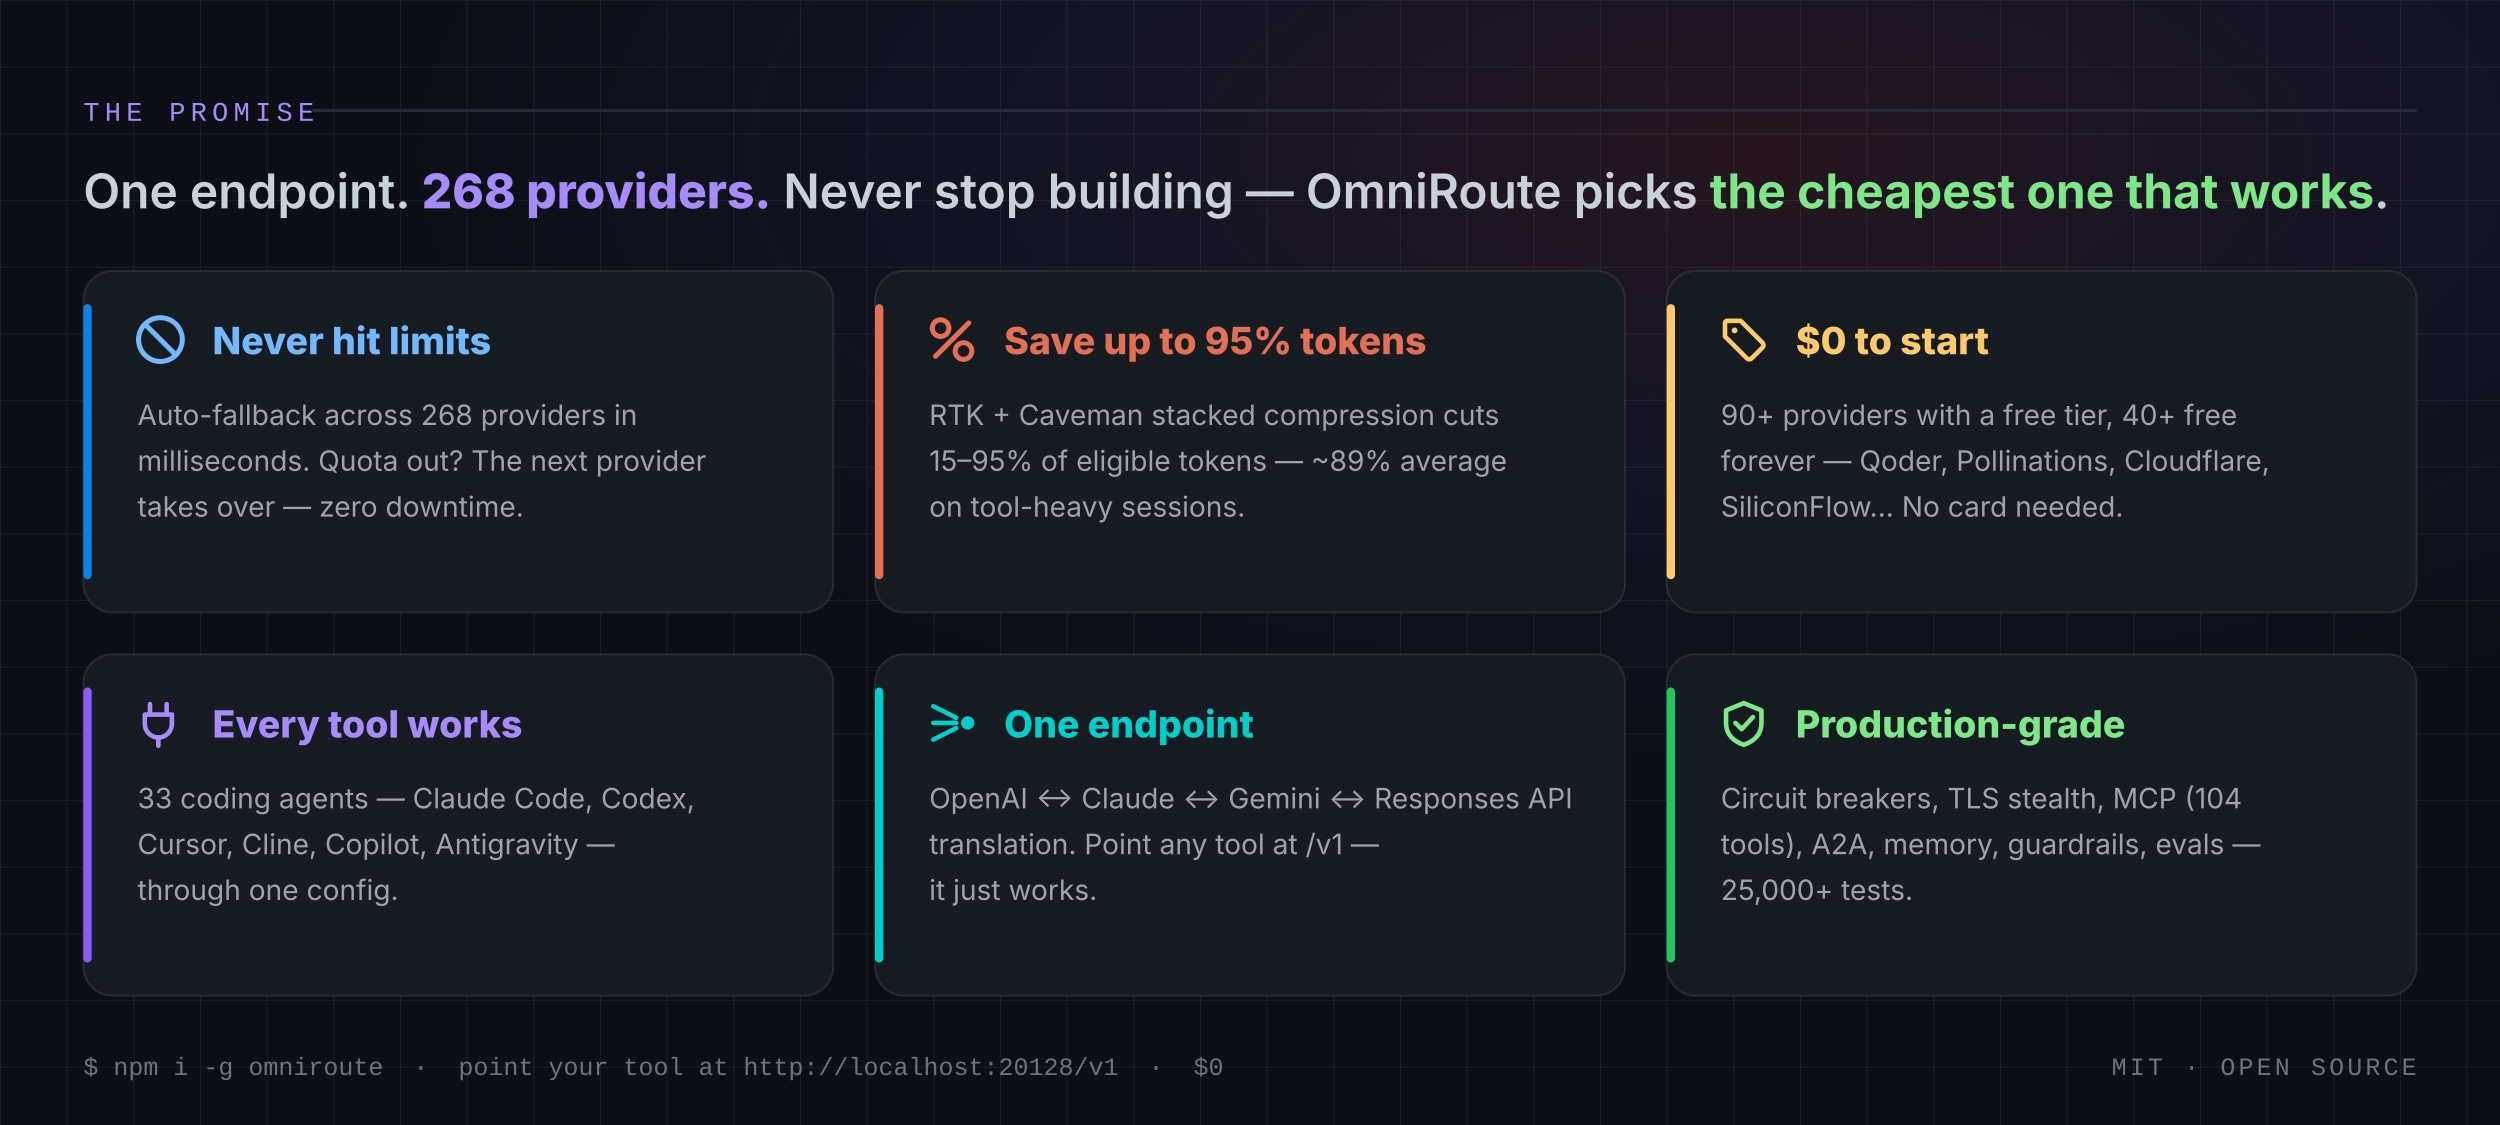
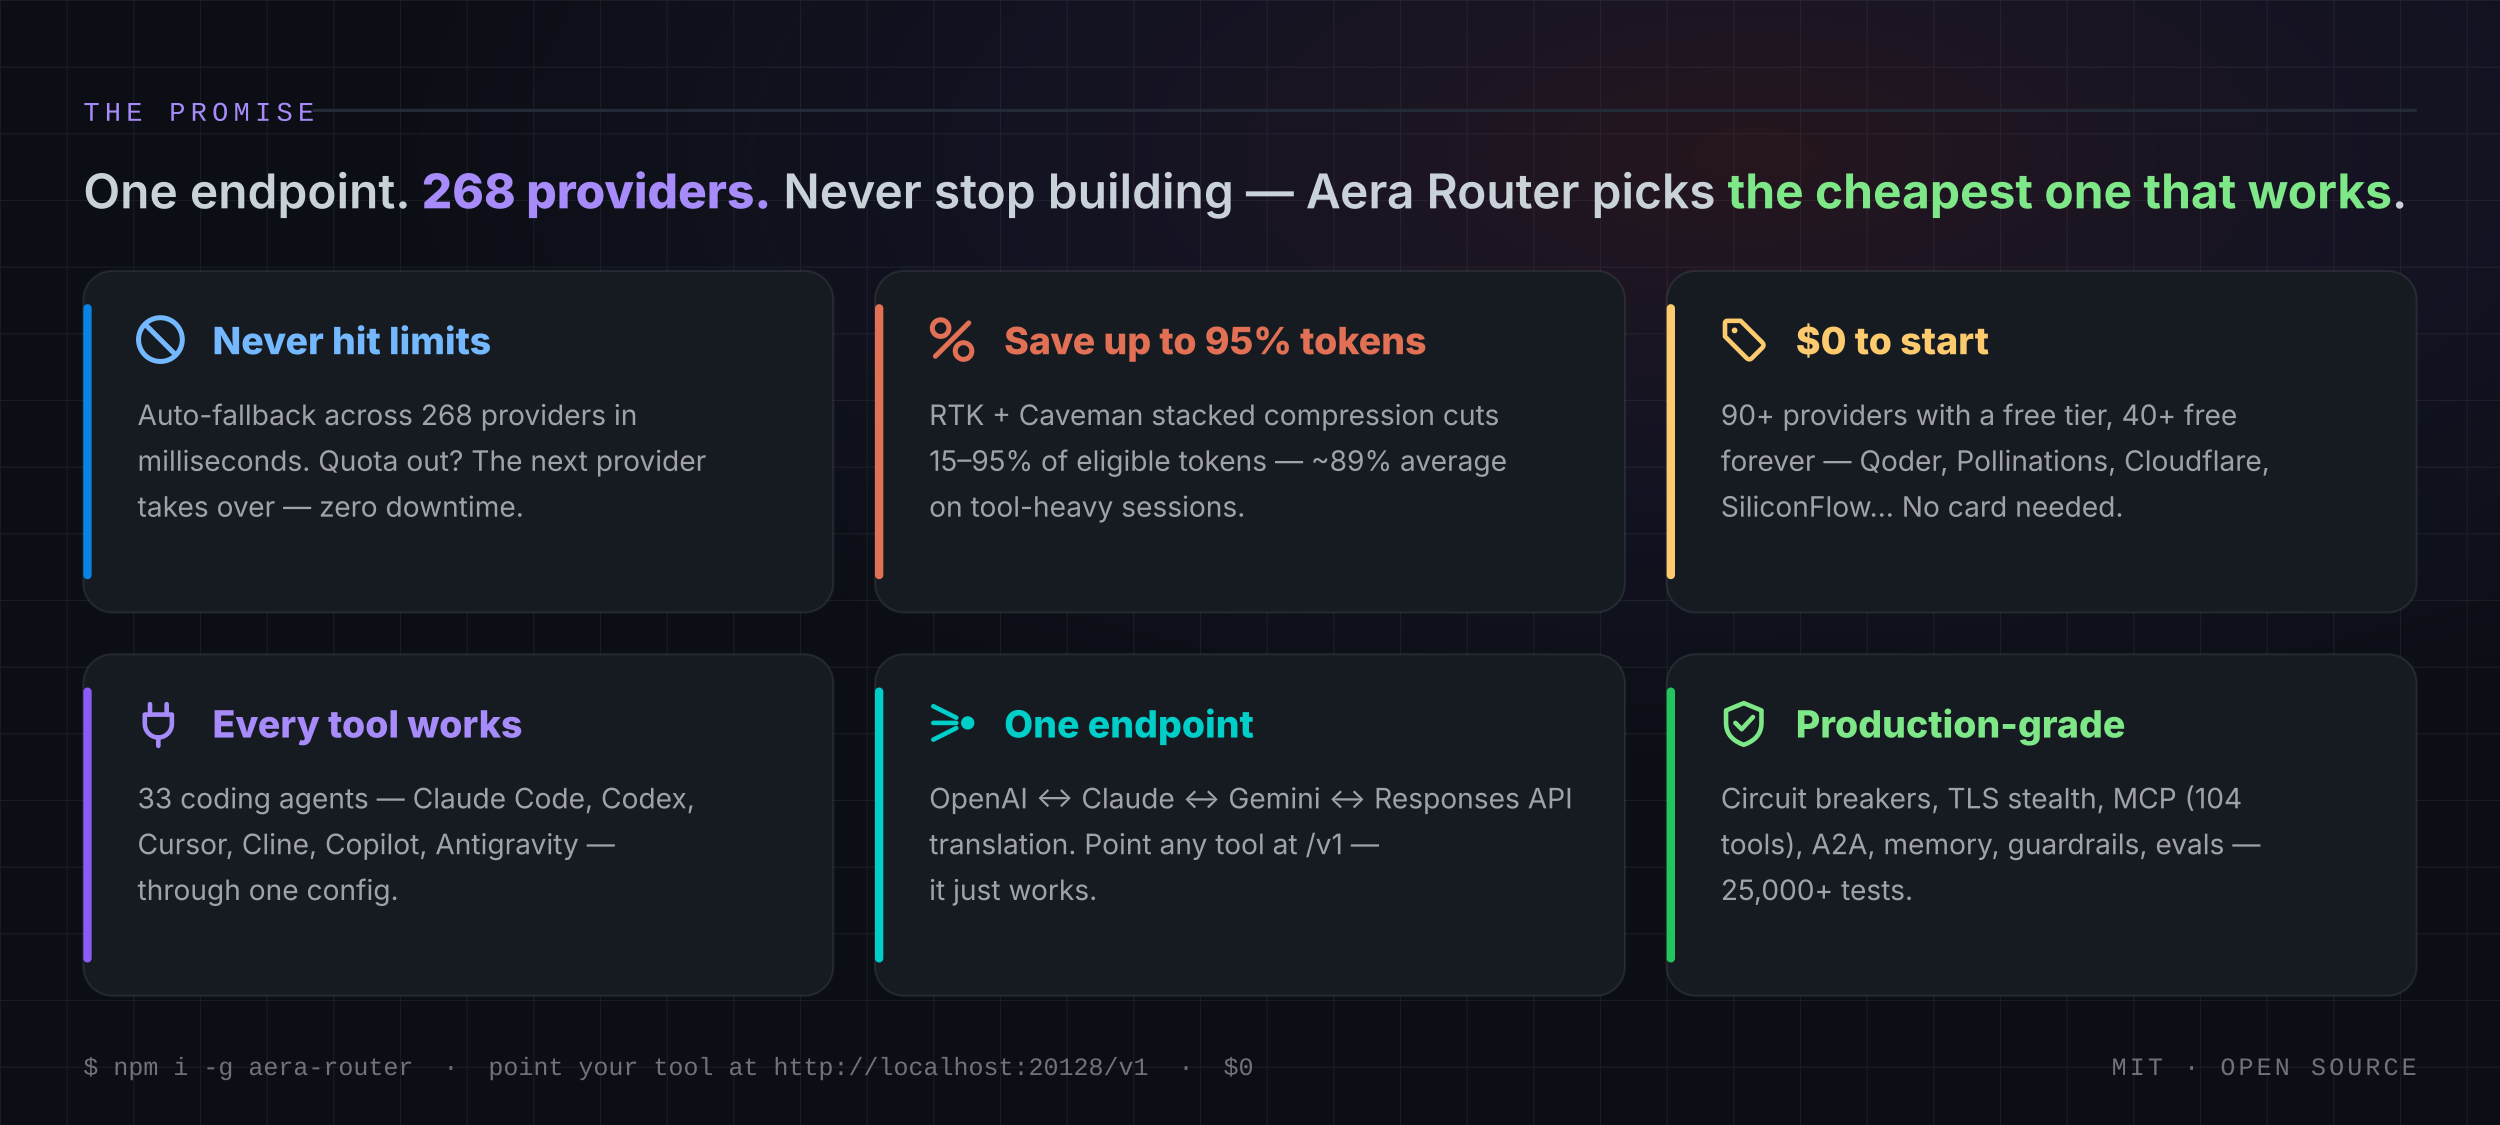
- <svg xmlns="http://www.w3.org/2000/svg" viewBox="0 0 1200 540" role="img" aria-label="The OmniRoute promise: one endpoint, 268 providers — never stop building, OmniRoute picks the cheapest one that works. Six pillars. Never hit limits: auto-fallback across 268 providers in milliseconds, quota out means the next provider takes over with zero downtime. Save up to 95 percent of tokens: RTK plus Caveman stacked compression cuts 15 to 95 percent of eligible tokens, about 89 percent average on tool-heavy sessions. Zero dollars to start: 90+ providers with a free tier, 40+ free forever — Qoder, Pollinations, Cloudflare, SiliconFlow — no card needed. Every tool works: 33 coding agents including Claude Code, Codex, Cursor, Cline, Copilot and Antigravity through one config. One endpoint: OpenAI, Claude, Gemini and Responses API translation — point any tool at /v1 and it just works. Production-grade: circuit breakers, TLS stealth, MCP with 104 tools, A2A, memory, guardrails, evals — 25,000+ tests.">
+ <svg xmlns="http://www.w3.org/2000/svg" viewBox="0 0 1200 540" role="img" aria-label="The Aera Router promise: one endpoint, 268 providers — never stop building, Aera Router picks the cheapest one that works. Six pillars. Never hit limits: auto-fallback across 268 providers in milliseconds, quota out means the next provider takes over with zero downtime. Save up to 95 percent of tokens: RTK plus Caveman stacked compression cuts 15 to 95 percent of eligible tokens, about 89 percent average on tool-heavy sessions. Zero dollars to start: 90+ providers with a free tier, 40+ free forever — Qoder, Pollinations, Cloudflare, SiliconFlow — no card needed. Every tool works: 33 coding agents including Claude Code, Codex, Cursor, Cline, Copilot and Antigravity through one config. One endpoint: OpenAI, Claude, Gemini and Responses API translation — point any tool at /v1 and it just works. Production-grade: circuit breakers, TLS stealth, MCP with 104 tools, A2A, memory, guardrails, evals — 25,000+ tests.">
  <defs>
    <pattern id="gridPaperP" width="32" height="32" patternUnits="userSpaceOnUse">
      <path d="M 32 0 L 0 0 0 32" fill="none" stroke="#ffffff" stroke-opacity="0.06" stroke-width="1" />
    </pattern>
    <radialGradient id="bgGlowP" cx="70%" cy="14%" r="55%">
      <stop offset="0%" stop-color="#e54d5e" stop-opacity="0.12" />
      <stop offset="55%" stop-color="#8b5cf6" stop-opacity="0.06" />
      <stop offset="100%" stop-color="#6366f1" stop-opacity="0" />
    </radialGradient>
  </defs>
  <rect width="1200" height="540" fill="#0b0e14" />
  <rect width="1200" height="540" fill="url(#gridPaperP)" />
  <rect width="1200" height="540" fill="url(#bgGlowP)" />
  <g>
    <text x="40" y="58" font-family="Consolas, 'Courier New', monospace" font-size="13" letter-spacing="2.5" fill="#a78bfa">THE PROMISE</text>
    <line x1="150" y1="53" x2="1160" y2="53" stroke="#232b38" stroke-width="1.5" />
  </g>
  <g>
-     <text x="40" y="100" font-family="Inter, 'Segoe UI', Arial, Helvetica, system-ui, sans-serif" font-size="23" font-weight="600" fill="#c9d1d9">One endpoint. <tspan fill="#a78bfa" font-weight="800">268 providers.</tspan> Never stop building — OmniRoute picks <tspan fill="#7ee787" font-weight="700">the cheapest one that works</tspan>.</text>
+     <text x="40" y="100" font-family="Inter, 'Segoe UI', Arial, Helvetica, system-ui, sans-serif" font-size="23" font-weight="600" fill="#c9d1d9">One endpoint. <tspan fill="#a78bfa" font-weight="800">268 providers.</tspan> Never stop building — Aera Router picks <tspan fill="#7ee787" font-weight="700">the cheapest one that works</tspan>.</text>
  </g>
  <g font-family="Inter, 'Segoe UI', Arial, Helvetica, system-ui, sans-serif">
    <g>
      <rect x="40" y="130" width="360" height="164" rx="14" fill="#161b22" stroke="#ffffff" stroke-opacity="0.08" stroke-width="1" />
      <rect x="40" y="130" width="360" height="164" rx="14" fill="none" stroke="#74b9ff" stroke-width="1.5" opacity="0">
        <animate attributeName="opacity" values="0;0.9;0;0" keyTimes="0;0.055;0.12;1" dur="12s" begin="3s" repeatCount="indefinite" />
      </rect>
      <rect x="40" y="146" width="4" height="132" rx="2" fill="#0984e3" />
      <g transform="translate(66,152)" stroke="#74b9ff" stroke-width="2.4" fill="none" stroke-linecap="round">
        <circle cx="11" cy="11" r="10.5" />
        <line x1="3.9" y1="3.9" x2="18.1" y2="18.1" />
      </g>
      <text x="102" y="170" font-size="18" font-weight="800" fill="#74b9ff">Never hit limits</text>
      <text x="66" y="204" font-size="13.5" fill="#a1a1aa">Auto-fallback across 268 providers in</text>
      <text x="66" y="226" font-size="13.5" fill="#a1a1aa">milliseconds. Quota out? The next provider</text>
      <text x="66" y="248" font-size="13.5" fill="#a1a1aa">takes over — zero downtime.</text>
    </g>
    <g>
      <rect x="420" y="130" width="360" height="164" rx="14" fill="#161b22" stroke="#ffffff" stroke-opacity="0.08" stroke-width="1" />
      <rect x="420" y="130" width="360" height="164" rx="14" fill="none" stroke="#e17055" stroke-width="1.5" opacity="0">
        <animate attributeName="opacity" values="0;0;0.9;0;0" keyTimes="0;0.167;0.222;0.287;1" dur="12s" begin="3s" repeatCount="indefinite" />
      </rect>
      <rect x="420" y="146" width="4" height="132" rx="2" fill="#e17055" />
      <g transform="translate(446,152)" stroke="#e17055" stroke-width="2.4" fill="none" stroke-linecap="round">
        <circle cx="5.5" cy="5.5" r="4" />
        <circle cx="16.5" cy="16.5" r="4" />
        <line x1="19" y1="3" x2="3" y2="19" />
      </g>
      <text x="482" y="170" font-size="18" font-weight="800" fill="#e17055">Save up to 95% tokens</text>
      <text x="446" y="204" font-size="13.5" fill="#a1a1aa">RTK + Caveman stacked compression cuts</text>
      <text x="446" y="226" font-size="13.5" fill="#a1a1aa">15–95% of eligible tokens — ~89% average</text>
      <text x="446" y="248" font-size="13.5" fill="#a1a1aa">on tool-heavy sessions.</text>
    </g>
    <g>
      <rect x="800" y="130" width="360" height="164" rx="14" fill="#161b22" stroke="#ffffff" stroke-opacity="0.08" stroke-width="1" />
      <rect x="800" y="130" width="360" height="164" rx="14" fill="none" stroke="#fdcb6e" stroke-width="1.5" opacity="0">
        <animate attributeName="opacity" values="0;0;0.9;0;0" keyTimes="0;0.334;0.389;0.454;1" dur="12s" begin="3s" repeatCount="indefinite" />
      </rect>
      <rect x="800" y="146" width="4" height="132" rx="2" fill="#fdcb6e" />
      <g transform="translate(826,152)" stroke="#fdcb6e" stroke-width="2.2" fill="none" stroke-linecap="round" stroke-linejoin="round">
        <path d="M 2,9.5 L 2,3 A 1,1 0 0 1 3,2 L 9.5,2 L 20,12.5 A 1.6,1.6 0 0 1 20,14.8 L 14.8,20 A 1.6,1.6 0 0 1 12.5,20 Z" />
        <circle cx="6.6" cy="6.6" r="1.4" fill="#fdcb6e" stroke="none" />
      </g>
      <text x="862" y="170" font-size="18" font-weight="800" fill="#fdcb6e">$0 to start</text>
      <text x="826" y="204" font-size="13.5" fill="#a1a1aa">90+ providers with a free tier, 40+ free</text>
      <text x="826" y="226" font-size="13.5" fill="#a1a1aa">forever — Qoder, Pollinations, Cloudflare,</text>
      <text x="826" y="248" font-size="13.5" fill="#a1a1aa">SiliconFlow… No card needed.</text>
    </g>
    <g>
      <rect x="40" y="314" width="360" height="164" rx="14" fill="#161b22" stroke="#ffffff" stroke-opacity="0.08" stroke-width="1" />
      <rect x="40" y="314" width="360" height="164" rx="14" fill="none" stroke="#a78bfa" stroke-width="1.5" opacity="0">
        <animate attributeName="opacity" values="0;0;0.9;0;0" keyTimes="0;0.5;0.555;0.62;1" dur="12s" begin="3s" repeatCount="indefinite" />
      </rect>
      <rect x="40" y="330" width="4" height="132" rx="2" fill="#8b5cf6" />
      <g transform="translate(66,336)" stroke="#a78bfa" stroke-width="2.2" fill="none" stroke-linecap="round" stroke-linejoin="round">
        <path d="M 6,2 L 6,7 M 14,2 L 14,7" />
        <path d="M 3.5,7 L 16.5,7 L 16.5,11.5 A 6.5,6.5 0 0 1 10,18 A 6.5,6.5 0 0 1 3.5,11.5 Z" />
        <path d="M 10,18 L 10,22" />
      </g>
      <text x="102" y="354" font-size="18" font-weight="800" fill="#a78bfa">Every tool works</text>
      <text x="66" y="388" font-size="13.5" fill="#a1a1aa">33 coding agents — Claude Code, Codex,</text>
      <text x="66" y="410" font-size="13.5" fill="#a1a1aa">Cursor, Cline, Copilot, Antigravity —</text>
      <text x="66" y="432" font-size="13.5" fill="#a1a1aa">through one config.</text>
    </g>
    <g>
      <rect x="420" y="314" width="360" height="164" rx="14" fill="#161b22" stroke="#ffffff" stroke-opacity="0.08" stroke-width="1" />
      <rect x="420" y="314" width="360" height="164" rx="14" fill="none" stroke="#00cec9" stroke-width="1.5" opacity="0">
        <animate attributeName="opacity" values="0;0;0.9;0;0" keyTimes="0;0.667;0.722;0.787;1" dur="12s" begin="3s" repeatCount="indefinite" />
      </rect>
      <rect x="420" y="330" width="4" height="132" rx="2" fill="#00cec9" />
      <g transform="translate(446,336)" stroke="#00cec9" stroke-width="2.2" fill="none" stroke-linecap="round">
        <path d="M 2,3 L 13,8.5 M 2,11 L 13,11 M 2,19 L 13,13.5" />
        <circle cx="18.5" cy="11" r="3.2" fill="#00cec9" stroke="none" />
      </g>
      <text x="482" y="354" font-size="18" font-weight="800" fill="#00cec9">One endpoint</text>
      <text x="446" y="388" font-size="13.5" fill="#a1a1aa">OpenAI ↔ Claude ↔ Gemini ↔ Responses API</text>
      <text x="446" y="410" font-size="13.5" fill="#a1a1aa">translation. Point any tool at /v1 —</text>
      <text x="446" y="432" font-size="13.5" fill="#a1a1aa">it just works.</text>
    </g>
    <g>
      <rect x="800" y="314" width="360" height="164" rx="14" fill="#161b22" stroke="#ffffff" stroke-opacity="0.08" stroke-width="1" />
      <rect x="800" y="314" width="360" height="164" rx="14" fill="none" stroke="#7ee787" stroke-width="1.5" opacity="0">
        <animate attributeName="opacity" values="0;0;0.9;0;0" keyTimes="0;0.834;0.889;0.954;1" dur="12s" begin="3s" repeatCount="indefinite" />
      </rect>
      <rect x="800" y="330" width="4" height="132" rx="2" fill="#22c55e" />
      <g transform="translate(826,336)" stroke="#7ee787" stroke-width="2.2" fill="none" stroke-linecap="round" stroke-linejoin="round">
        <path d="M 11,1.5 L 19.5,5 L 19.5,11 C 19.5,16.5 16,19.8 11,21.5 C 6,19.8 2.5,16.5 2.5,11 L 2.5,5 Z" />
        <path d="M 7,11 L 10,14 L 15.4,8.2" />
      </g>
      <text x="862" y="354" font-size="18" font-weight="800" fill="#7ee787">Production-grade</text>
      <text x="826" y="388" font-size="13.5" fill="#a1a1aa">Circuit breakers, TLS stealth, MCP (104</text>
      <text x="826" y="410" font-size="13.5" fill="#a1a1aa">tools), A2A, memory, guardrails, evals —</text>
      <text x="826" y="432" font-size="13.5" fill="#a1a1aa">25,000+ tests.</text>
    </g>
  </g>
  <g>
-     <text x="40" y="516" font-family="Consolas, 'Courier New', monospace" font-size="12" fill="#71717a">$ npm i -g omniroute  ·  point your tool at http://localhost:20128/v1  ·  $0</text>
+     <text x="40" y="516" font-family="Consolas, 'Courier New', monospace" font-size="12" fill="#71717a">$ npm i -g aera-router  ·  point your tool at http://localhost:20128/v1  ·  $0</text>
    <text x="1160" y="516" text-anchor="end" font-family="Consolas, 'Courier New', monospace" font-size="12" letter-spacing="1.5" fill="#71717a">MIT · OPEN SOURCE</text>
  </g>
</svg>
